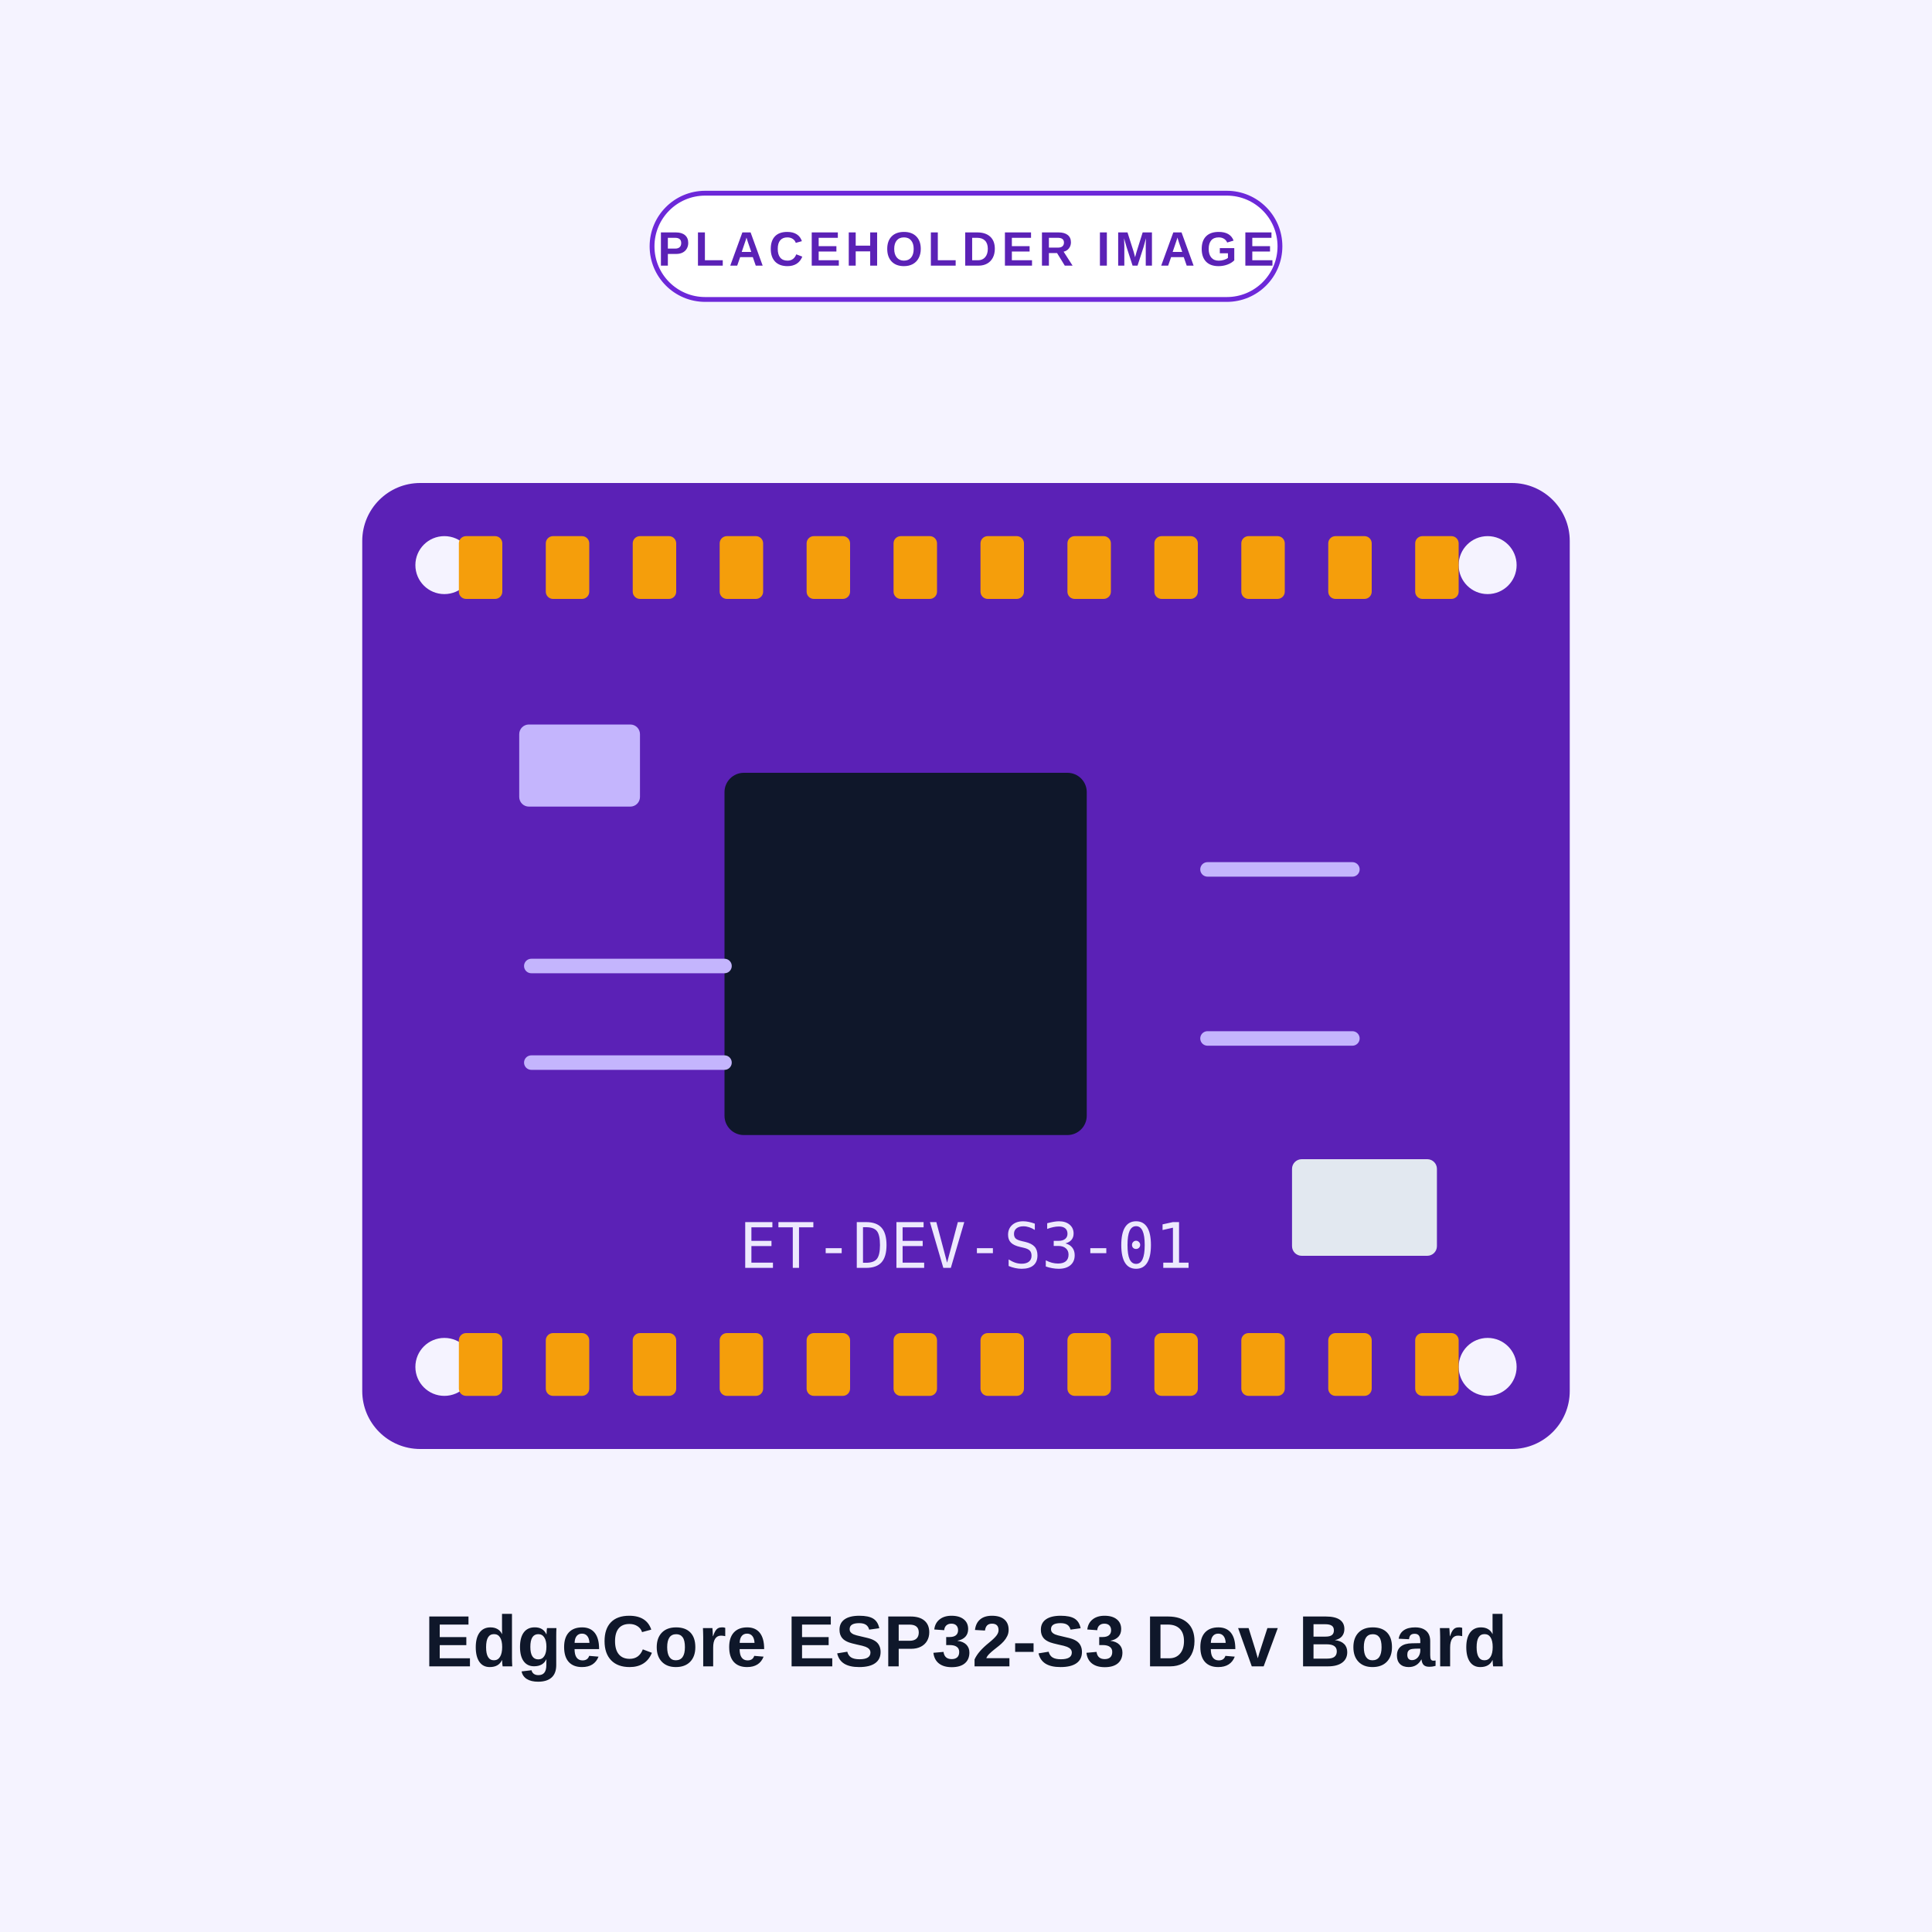
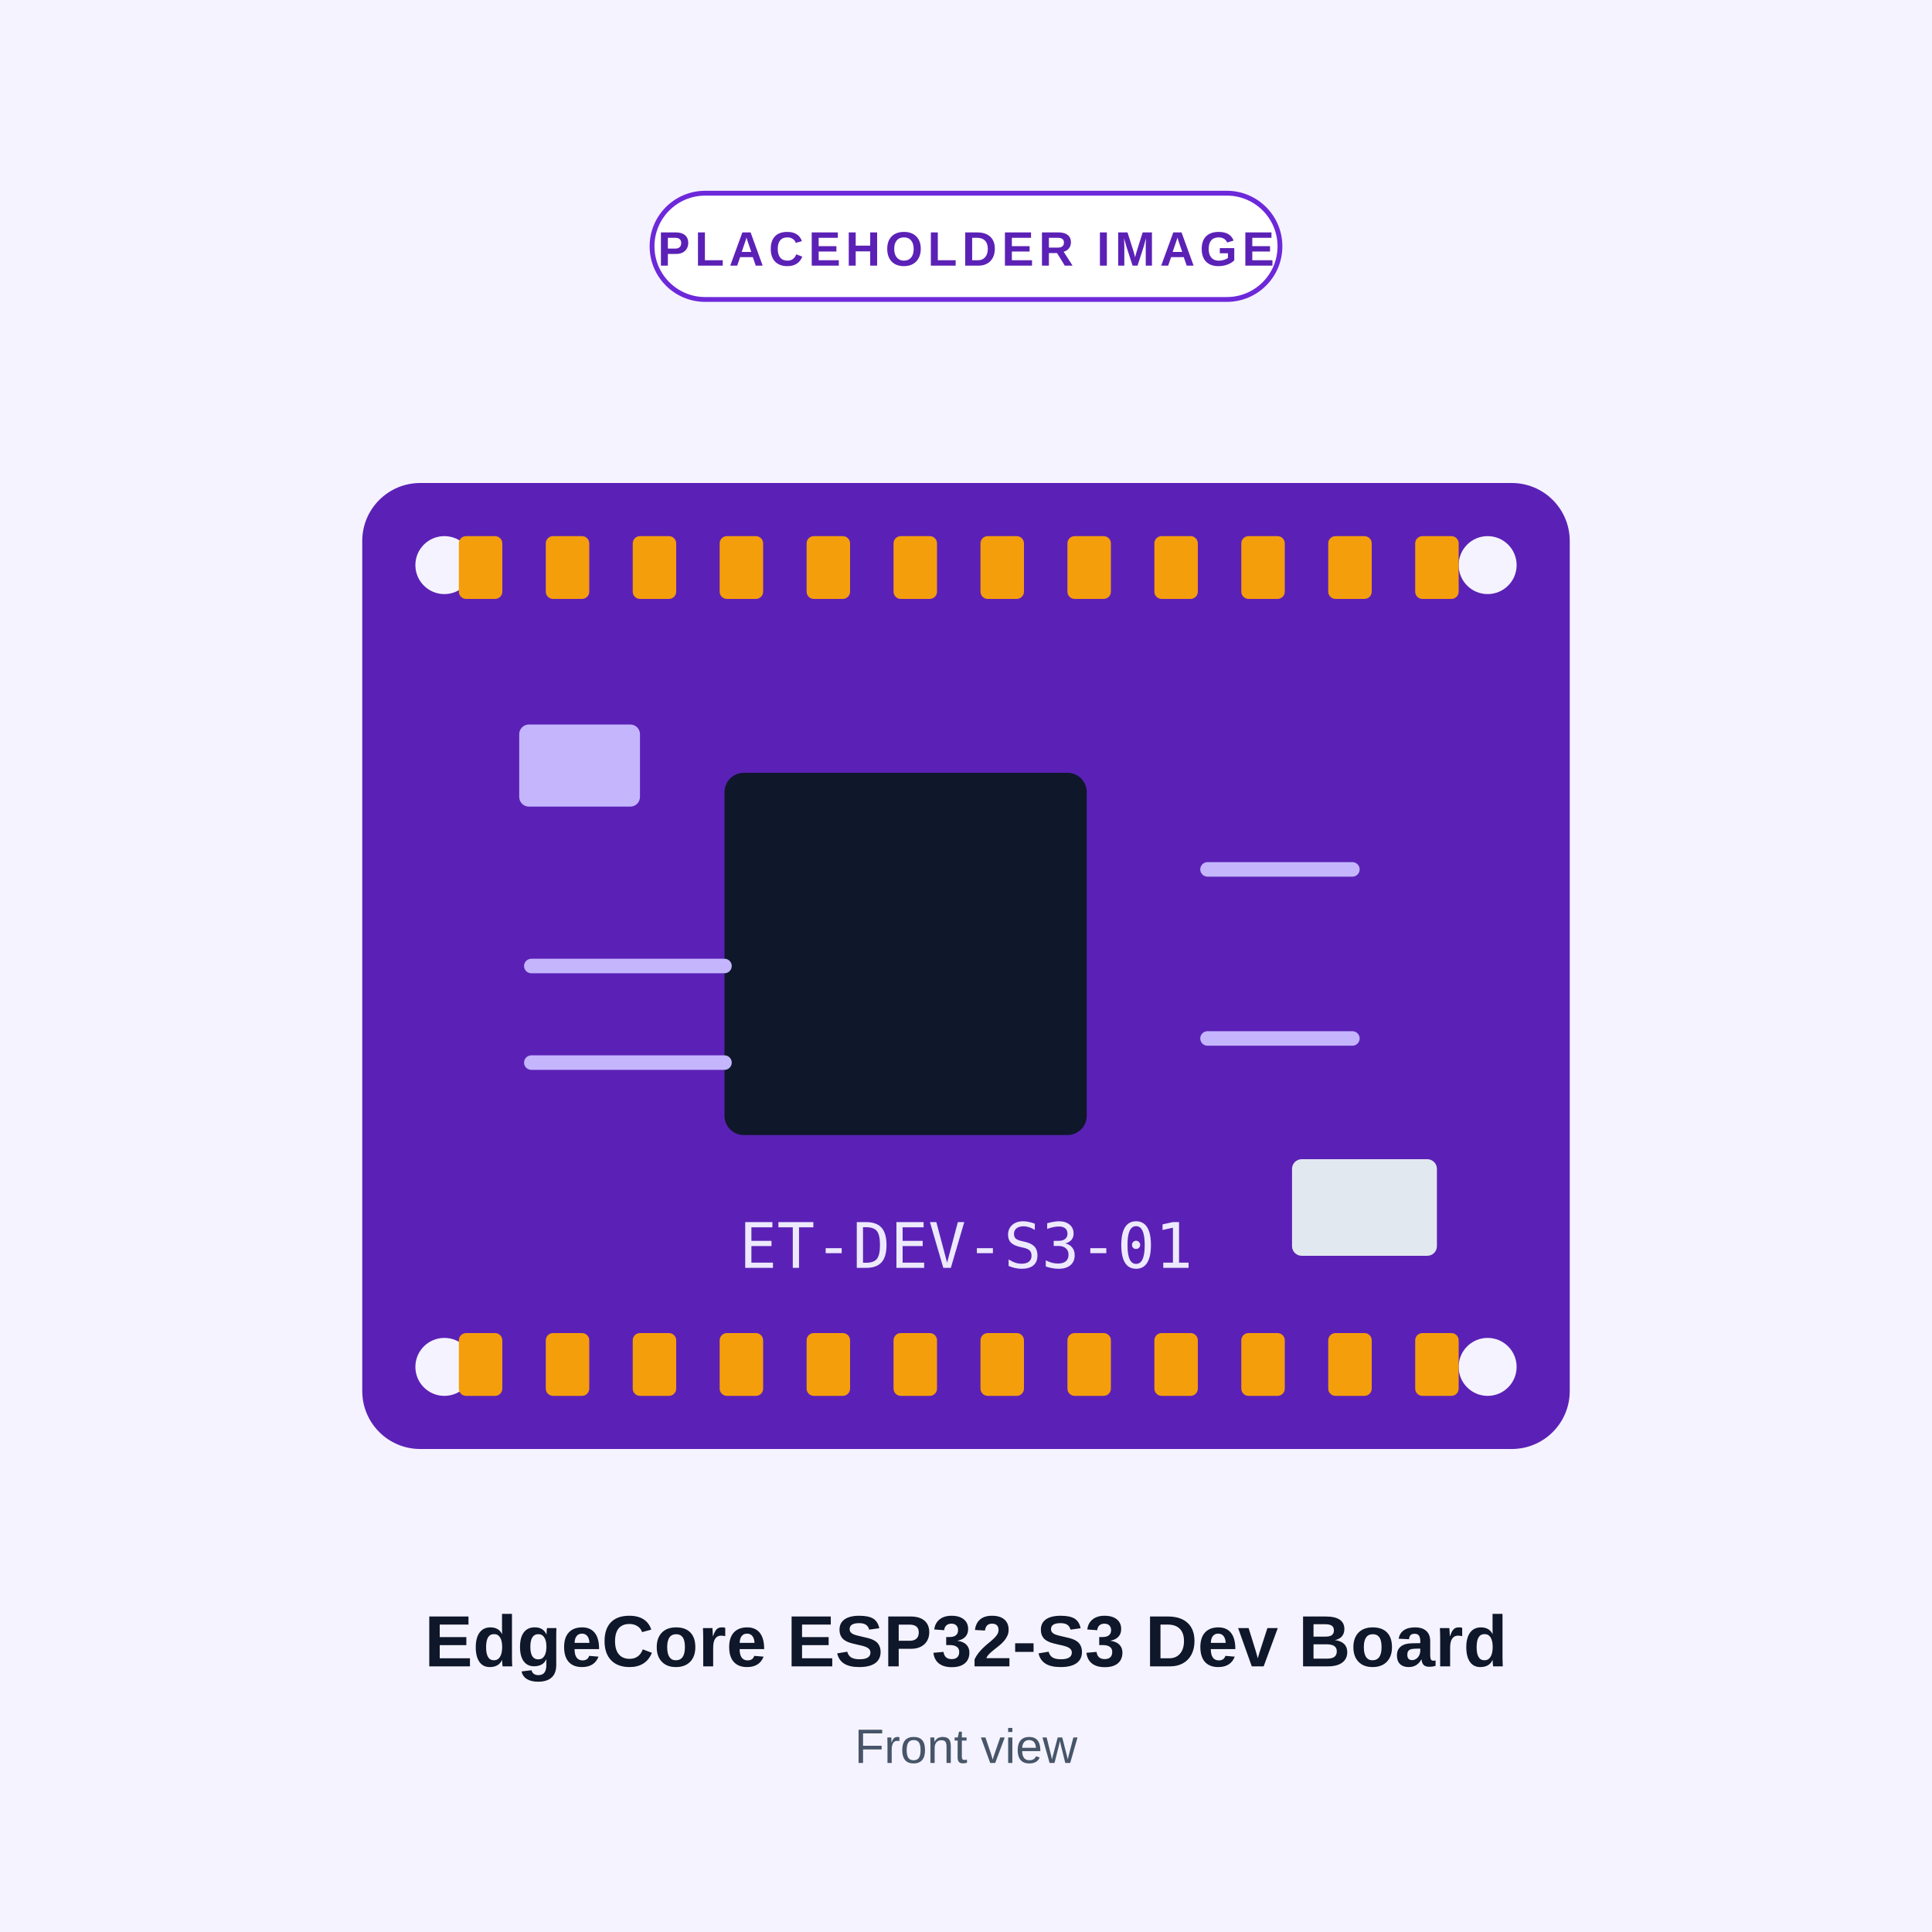
<svg xmlns="http://www.w3.org/2000/svg" viewBox="0 0 800 800" width="800" height="800" role="img" aria-label="Placeholder image for EdgeCore ESP32-S3 Dev Board">
  <rect width="800" height="800" fill="#F5F3FF" />
-   <rect x="150" y="200" width="500" height="400" rx="24" fill="#5B21B6" />
-   <circle cx="184" cy="234" r="12" fill="#F5F3FF" />
-   <circle cx="616" cy="234" r="12" fill="#F5F3FF" />
-   <circle cx="184" cy="566" r="12" fill="#F5F3FF" />
-   <circle cx="616" cy="566" r="12" fill="#F5F3FF" />
-   <rect x="190" y="222" width="18" height="26" rx="3" fill="#F59E0B" />
-   <rect x="190" y="552" width="18" height="26" rx="3" fill="#F59E0B" />
-   <rect x="226" y="222" width="18" height="26" rx="3" fill="#F59E0B" />
-   <rect x="226" y="552" width="18" height="26" rx="3" fill="#F59E0B" />
-   <rect x="262" y="222" width="18" height="26" rx="3" fill="#F59E0B" />
-   <rect x="262" y="552" width="18" height="26" rx="3" fill="#F59E0B" />
-   <rect x="298" y="222" width="18" height="26" rx="3" fill="#F59E0B" />
-   <rect x="298" y="552" width="18" height="26" rx="3" fill="#F59E0B" />
-   <rect x="334" y="222" width="18" height="26" rx="3" fill="#F59E0B" />
-   <rect x="334" y="552" width="18" height="26" rx="3" fill="#F59E0B" />
-   <rect x="370" y="222" width="18" height="26" rx="3" fill="#F59E0B" />
-   <rect x="370" y="552" width="18" height="26" rx="3" fill="#F59E0B" />
-   <rect x="406" y="222" width="18" height="26" rx="3" fill="#F59E0B" />
-   <rect x="406" y="552" width="18" height="26" rx="3" fill="#F59E0B" />
-   <rect x="442" y="222" width="18" height="26" rx="3" fill="#F59E0B" />
-   <rect x="442" y="552" width="18" height="26" rx="3" fill="#F59E0B" />
-   <rect x="478" y="222" width="18" height="26" rx="3" fill="#F59E0B" />
-   <rect x="478" y="552" width="18" height="26" rx="3" fill="#F59E0B" />
-   <rect x="514" y="222" width="18" height="26" rx="3" fill="#F59E0B" />
-   <rect x="514" y="552" width="18" height="26" rx="3" fill="#F59E0B" />
-   <rect x="550" y="222" width="18" height="26" rx="3" fill="#F59E0B" />
-   <rect x="550" y="552" width="18" height="26" rx="3" fill="#F59E0B" />
-   <rect x="586" y="222" width="18" height="26" rx="3" fill="#F59E0B" />
-   <rect x="586" y="552" width="18" height="26" rx="3" fill="#F59E0B" />
-   <rect x="300" y="320" width="150" height="150" rx="8" fill="#0F172A" />
-   <path d="M220 400 H300 M220 440 H300 M560 360 H500 M560 430 H500" stroke="#C4B5FD" stroke-width="6" fill="none" stroke-linecap="round" />
-   <rect x="215" y="300" width="50" height="34" rx="4" fill="#C4B5FD" />
-   <rect x="535" y="480" width="60" height="40" rx="4" fill="#E2E8F0" />
-   <text x="400" y="525" text-anchor="middle" font-family="Consolas, Menlo, monospace" font-size="26" fill="#EDE9FE">ET-DEV-S3-01</text>
+   <g transform="rotate(0 400 400)">
+     <rect x="150" y="200" width="500" height="400" rx="24" fill="#5B21B6" />
+     <circle cx="184" cy="234" r="12" fill="#F5F3FF" />
+     <circle cx="616" cy="234" r="12" fill="#F5F3FF" />
+     <circle cx="184" cy="566" r="12" fill="#F5F3FF" />
+     <circle cx="616" cy="566" r="12" fill="#F5F3FF" />
+     <rect x="190" y="222" width="18" height="26" rx="3" fill="#F59E0B" />
+     <rect x="190" y="552" width="18" height="26" rx="3" fill="#F59E0B" />
+     <rect x="226" y="222" width="18" height="26" rx="3" fill="#F59E0B" />
+     <rect x="226" y="552" width="18" height="26" rx="3" fill="#F59E0B" />
+     <rect x="262" y="222" width="18" height="26" rx="3" fill="#F59E0B" />
+     <rect x="262" y="552" width="18" height="26" rx="3" fill="#F59E0B" />
+     <rect x="298" y="222" width="18" height="26" rx="3" fill="#F59E0B" />
+     <rect x="298" y="552" width="18" height="26" rx="3" fill="#F59E0B" />
+     <rect x="334" y="222" width="18" height="26" rx="3" fill="#F59E0B" />
+     <rect x="334" y="552" width="18" height="26" rx="3" fill="#F59E0B" />
+     <rect x="370" y="222" width="18" height="26" rx="3" fill="#F59E0B" />
+     <rect x="370" y="552" width="18" height="26" rx="3" fill="#F59E0B" />
+     <rect x="406" y="222" width="18" height="26" rx="3" fill="#F59E0B" />
+     <rect x="406" y="552" width="18" height="26" rx="3" fill="#F59E0B" />
+     <rect x="442" y="222" width="18" height="26" rx="3" fill="#F59E0B" />
+     <rect x="442" y="552" width="18" height="26" rx="3" fill="#F59E0B" />
+     <rect x="478" y="222" width="18" height="26" rx="3" fill="#F59E0B" />
+     <rect x="478" y="552" width="18" height="26" rx="3" fill="#F59E0B" />
+     <rect x="514" y="222" width="18" height="26" rx="3" fill="#F59E0B" />
+     <rect x="514" y="552" width="18" height="26" rx="3" fill="#F59E0B" />
+     <rect x="550" y="222" width="18" height="26" rx="3" fill="#F59E0B" />
+     <rect x="550" y="552" width="18" height="26" rx="3" fill="#F59E0B" />
+     <rect x="586" y="222" width="18" height="26" rx="3" fill="#F59E0B" />
+     <rect x="586" y="552" width="18" height="26" rx="3" fill="#F59E0B" />
+     <rect x="300" y="320" width="150" height="150" rx="8" fill="#0F172A" />
+     <path d="M220 400 H300 M220 440 H300 M560 360 H500 M560 430 H500" stroke="#C4B5FD" stroke-width="6" fill="none" stroke-linecap="round" />
+     <rect x="215" y="300" width="50" height="34" rx="4" fill="#C4B5FD" />
+     <rect x="535" y="480" width="60" height="40" rx="4" fill="#E2E8F0" />
+     <text x="400" y="525" text-anchor="middle" font-family="Consolas, Menlo, monospace" font-size="26" fill="#EDE9FE">ET-DEV-S3-01</text>
+   </g>
+   <text x="400" y="730" text-anchor="middle" font-family="Arial, Helvetica, sans-serif" font-size="20" fill="#475569">Front view</text>
  <text x="400" y="690" text-anchor="middle" font-family="Arial, Helvetica, sans-serif" font-size="30" font-weight="700" fill="#0F172A">EdgeCore ESP32-S3 Dev Board</text>
  <rect x="270" y="80" width="260" height="44" rx="22" fill="#FFFFFF" stroke="#6D28D9" stroke-width="2" />
  <text x="400" y="110" text-anchor="middle" font-family="Arial, Helvetica, sans-serif" font-size="20" font-weight="700" letter-spacing="2" fill="#5B21B6">PLACEHOLDER IMAGE</text>
</svg>
